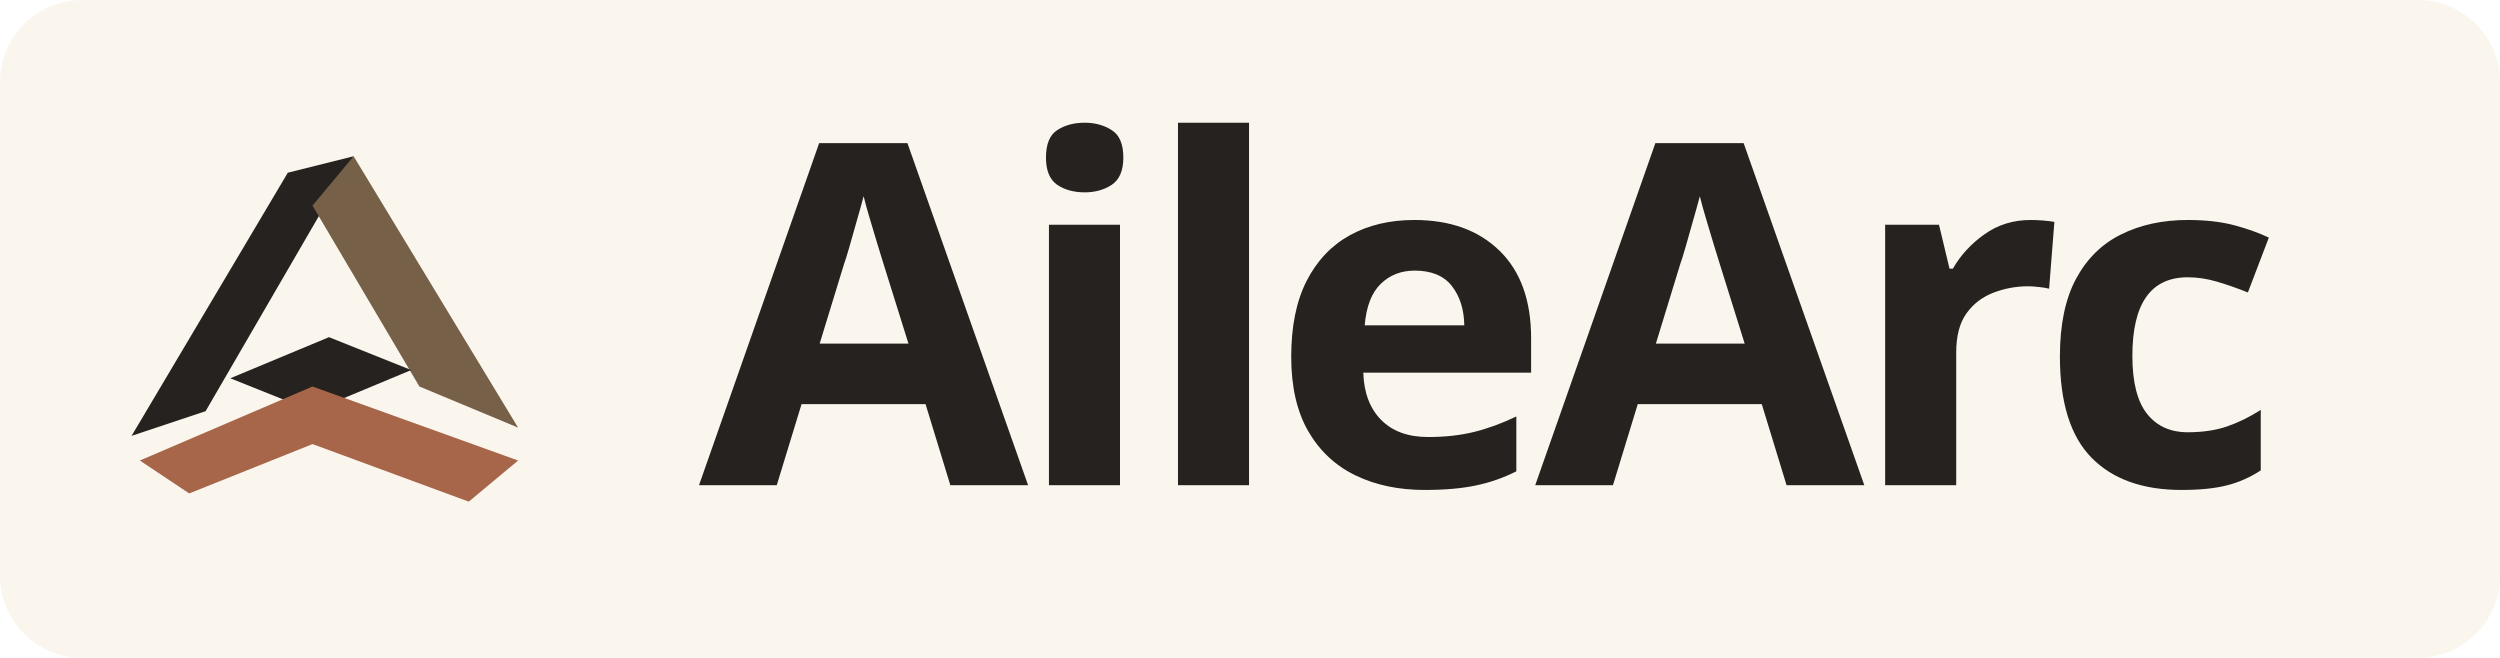
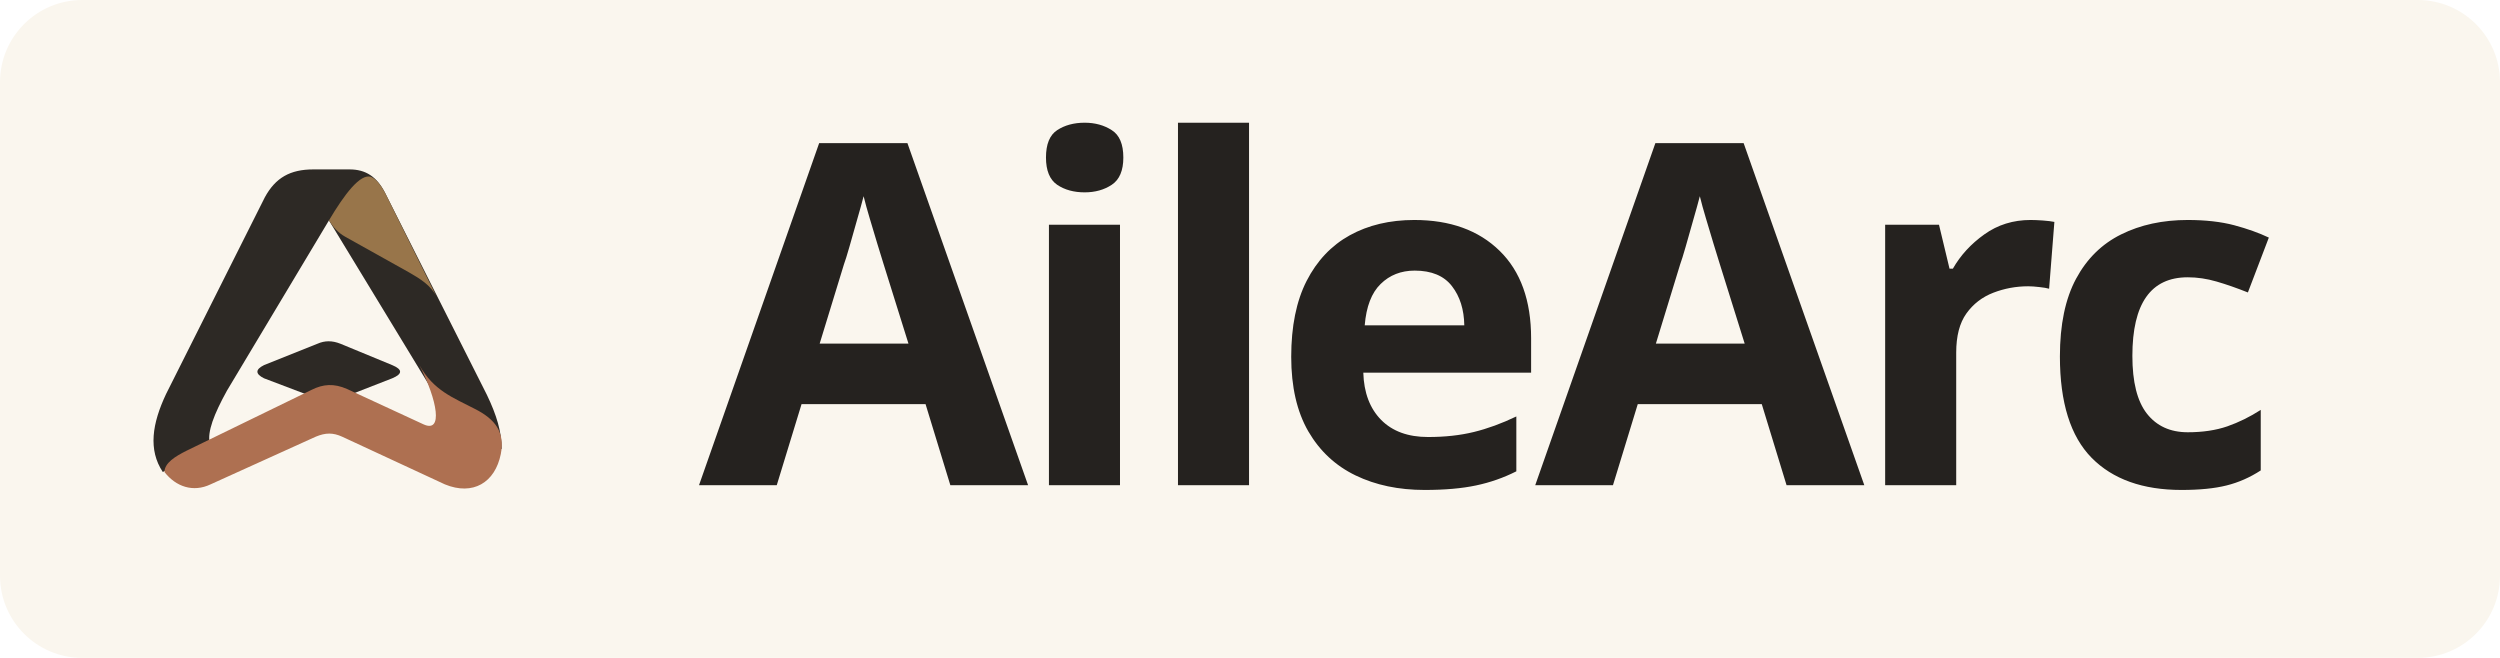
<svg xmlns="http://www.w3.org/2000/svg" viewBox="0 0 304 80" width="304" height="80">
  <rect width="304" height="80" rx="10" fill="#faf6ee" />
  <g transform="translate(8 8)">
-     <path fill="#25221f" d="M8 45 27 13l8-2-18 31z" />
-     <path fill="#766047" d="m35 11 20 33-12-5-13-22z" />
-     <path fill="#25221f" d="m20 38 12-5 10 4-12 5z" />
-     <path fill="#a76549" d="m9 48 21-9 25 9-6 5-19-7-15 6z" />
+     <path fill="#2d2925" d="M11.8 49.4c-1.8-2.7-1.3-5.9.4-9.5L24.2 16c1.3-2.4 3.1-3.4 5.9-3.4h4.4c2 0 3.3.9 4.3 2.8L51.2 40c1.2 2.5 1.8 4.5 1.8 6.6l-8.2-2.8c.7-1.3.3-3.1-.7-5.1L32 18.8 19.6 39.5c-1.6 2.9-2.4 5-2.1 6.4z" />
+     <path fill="#98754a" d="M32 18.8c1.9-3.2 3.8-5.7 5.1-5.3.7.3 1.2 1 1.7 1.9l6.3 12.7c-.7-1.4-2-2.2-3.4-3L34 20.8c-.9-.5-1.5-1.2-2-2z" />
+     <path fill="#2d2925" d="m24.1 36.4 6.5-2.6c.9-.4 1.8-.4 2.8 0l6.3 2.6q1.9.8 0 1.6L32 41l-7.9-3q-1.6-.8 0-1.6z" />
+     <path fill="#ae7051" d="M12 49.4c0-1.1 1.3-1.9 2.7-2.6l15.2-7.4c1.4-.7 2.7-.8 4.3-.1l9.3 4.3c2.4 1.1 1.7-2.9-.5-7.2 1.7 3.1 4.2 4 6.7 5.3 2.6 1.3 3.7 2.9 3.2 5.5-.7 3.5-3.4 5.1-6.8 3.7l-12.5-5.8c-1.1-.5-2-.5-3.2 0l-12.8 5.8c-2.1 1-4.2.3-5.6-1.5z" />
  </g>
  <text x="85" y="59" font-family="Segoe UI, sans-serif" font-weight="600" font-size="58" letter-spacing="-2" fill="#25221f">AileArc</text>
</svg>
